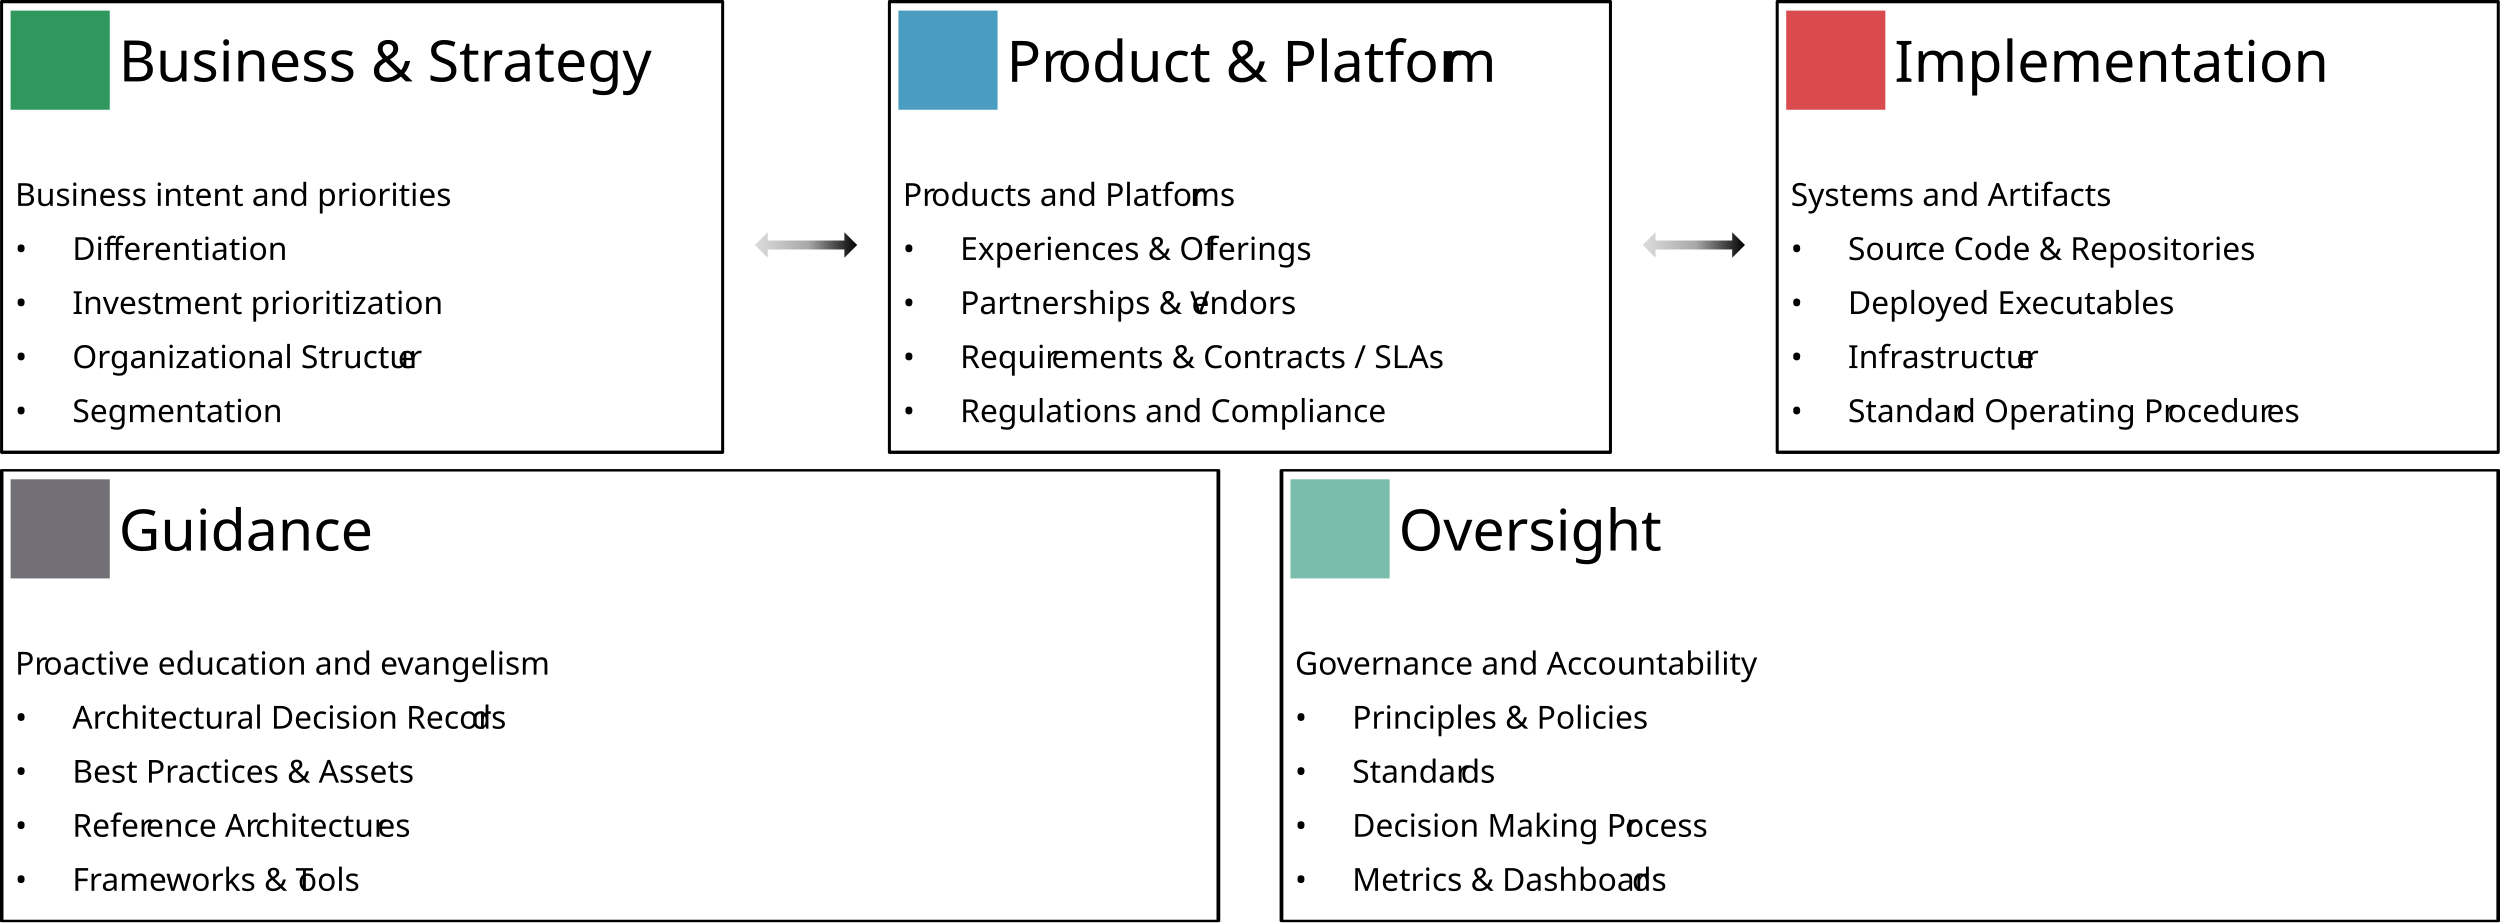
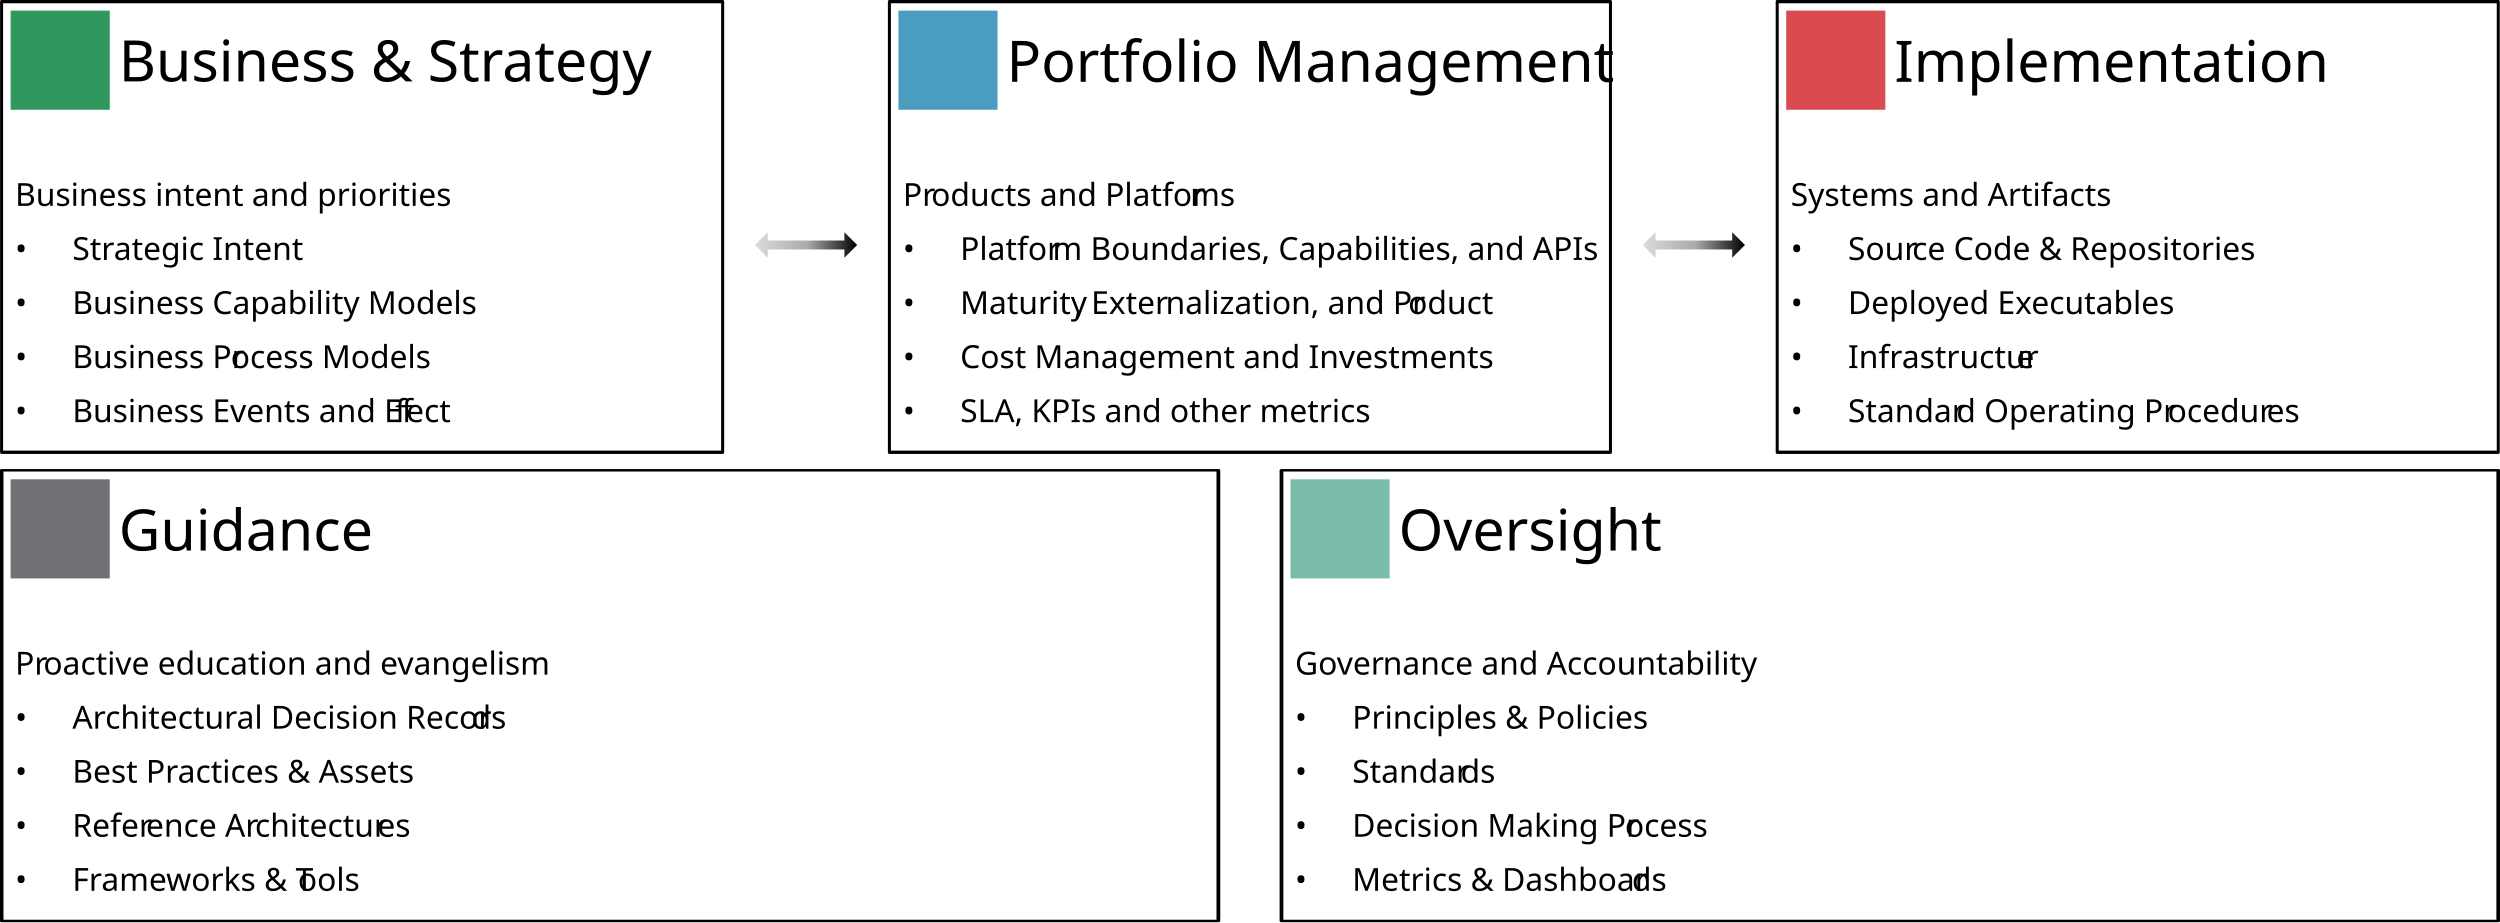
<svg xmlns="http://www.w3.org/2000/svg" width="100%" height="100%" viewBox="0 0 3276 1209" version="1.1" xml:space="preserve" style="fill-rule:evenodd;clip-rule:evenodd;stroke-linecap:round;stroke-linejoin:round;stroke-miterlimit:1.5;">
  <g transform="matrix(1,0,0,1,-33.3497,-33.3497)">
    <g id="Artboard1" transform="matrix(1.01033,0,0,0.996729,-97.0996,-66.7265)">
      <rect x="96.107" y="66.945" width="3318.44" height="2328.28" style="fill:none;" />
+       <g transform="matrix(0.859627,0,0,0.960491,2353.74,12.3626)">
+         <rect x="93.548" y="93.84" width="1087.93" height="616.861" style="fill:none;stroke:black;stroke-width:4.56px;" />
+       </g>
      <g transform="matrix(0.859627,0,0,0.960491,50.7609,12.3626)">
        <rect x="93.548" y="93.84" width="1087.93" height="616.861" style="fill:none;stroke:black;stroke-width:4.56px;" />
      </g>
      <g id="Green-Pantome-P-138-8-U" transform="matrix(0.980242,0,0,0.964849,40.6785,15.5306)">
        <rect x="104.249" y="102.414" width="131.184" height="135.096" style="fill:rgb(48,152,95);" />
      </g>
      <g transform="matrix(0.989773,0,0,1.00328,42.8763,10.6738)">
        <text x="242.757px" y="196.134px" style="font-family:'Avenir-Book', 'Avenir';font-size:75px;">Business &amp; Strategy</text>
      </g>
      <g transform="matrix(0.989773,0,0,1.00328,-91.5613,236.33)">
        <text x="242.757px" y="134.323px" style="font-family:'Avenir-Book', 'Avenir';font-size:41.667px;">Business intent and priorities</text>
-         <text x="242.757px" y="205.157px" style="font-family:'Avenir-Book', 'Avenir';font-size:41.667px;">•	<tspan x="317.757px " y="205.157px ">D</tspan>if<tspan x="370.215px 382.548px 405.715px 418.798px 441.965px " y="205.157px 205.157px 205.157px 205.157px 205.157px ">feren</tspan>tiation</text>
-         <text x="242.757px" y="275.99px" style="font-family:'Avenir-Book', 'Avenir';font-size:41.667px;">•	<tspan x="317.757px " y="275.99px ">I</tspan>nvestment prioritization</text>
-         <text x="242.757px" y="346.823px" style="font-family:'Avenir-Book', 'Avenir';font-size:41.667px;">•	<tspan x="317.757px 352.507px 365.59px 391.048px " y="346.823px 346.823px 346.823px 346.823px ">Orga</tspan>nizational Structur<tspan x="744.298px " y="346.823px ">e</tspan>
-         </text>
-         <text x="242.757px" y="417.657px" style="font-family:'Avenir-Book', 'Avenir';font-size:41.667px;">•	<tspan x="317.757px " y="417.657px ">S</tspan>egmentation</text>
+         <text x="242.757px" y="205.157px" style="font-family:'Avenir-Book', 'Avenir';font-size:41.667px;">•	<tspan x="317.757px " y="205.157px ">S</tspan>trategic Intent</text>
+         <text x="242.757px" y="275.99px" style="font-family:'Avenir-Book', 'Avenir';font-size:41.667px;">•	<tspan x="317.757px " y="275.99px ">B</tspan>usiness Capability Models</text>
+         <text x="242.757px" y="346.823px" style="font-family:'Avenir-Book', 'Avenir';font-size:41.667px;">•	<tspan x="317.757px " y="346.823px ">B</tspan>usiness Pr<tspan x="525.34px 550.048px " y="346.823px 346.823px ">oc</tspan>ess Models</text>
+         <text x="242.757px" y="417.657px" style="font-family:'Avenir-Book', 'Avenir';font-size:41.667px;">•	<tspan x="317.757px " y="417.657px ">B</tspan>usiness Events and Ef<tspan x="740.757px 753.09px " y="417.657px 417.657px ">fe</tspan>ct</text>
      </g>
      <g transform="matrix(1.45062,0,0,0.960491,1655.49,628.551)">
        <rect x="93.548" y="93.84" width="1087.93" height="616.861" style="fill:none;stroke:black;stroke-width:3.37px;" />
      </g>
      <g id="Pantome-P-127-4-U" transform="matrix(0.980242,0,0,0.964849,1700.69,631.719)">
        <rect x="104.249" y="102.414" width="131.184" height="135.096" style="fill:rgb(122,189,172);" />
      </g>
      <g transform="matrix(0.989773,0,0,1.00328,1702.89,627.373)">
        <text x="242.757px" y="196.134px" style="font-family:'Avenir-Book', 'Avenir';font-size:75px;">Oversight</text>
      </g>
      <g transform="matrix(0.989773,0,0,1.00328,1568.45,852.519)">
        <text x="242.757px" y="134.323px" style="font-family:'Avenir-Book', 'Avenir';font-size:41.667px;">Gover<tspan x="357.715px 380.882px " y="134.323px 134.323px ">na</tspan>nce and Accountability</text>
        <text x="242.757px" y="205.157px" style="font-family:'Avenir-Book', 'Avenir';font-size:41.667px;">•	<tspan x="317.757px " y="205.157px ">P</tspan>rinciples &amp; Policies</text>
        <text x="242.757px" y="275.99px" style="font-family:'Avenir-Book', 'Avenir';font-size:41.667px;">•	<tspan x="317.757px " y="275.99px ">S</tspan>tandar<tspan x="459.715px 485.173px " y="275.99px 275.99px ">ds</tspan>
        </text>
        <text x="242.757px" y="346.823px" style="font-family:'Avenir-Book', 'Avenir';font-size:41.667px;">•	<tspan x="317.757px " y="346.823px ">D</tspan>ecision Making Pr<tspan x="675.09px 699.798px " y="346.823px 346.823px ">oc</tspan>ess</text>
        <text x="242.757px" y="417.657px" style="font-family:'Avenir-Book', 'Avenir';font-size:41.667px;">•	<tspan x="317.757px " y="417.657px ">M</tspan>etrics &amp; Dashboar<tspan x="684.298px 709.757px " y="417.657px 417.657px ">ds</tspan>
        </text>
      </g>
      <g transform="matrix(0.859627,0,0,0.960491,1202.25,12.3626)">
        <rect x="93.548" y="93.84" width="1087.93" height="616.861" style="fill:none;stroke:black;stroke-width:4.56px;" />
      </g>
      <g id="Blue-Pantome-P-116-5-U" transform="matrix(0.980242,0,0,0.964849,1192.17,15.5306)">
        <rect x="104.249" y="102.414" width="131.184" height="135.096" style="fill:rgb(74,156,193);" />
      </g>
      <g transform="matrix(0.989773,0,0,1.00328,1194.36,11.1838)">
-         <text x="242.757px" y="196.134px" style="font-family:'Avenir-Book', 'Avenir';font-size:75px;">Pr<tspan x="309.357px 353.832px " y="196.134px 196.134px ">od</tspan>uct &amp; Platfor<tspan x="814.707px " y="196.134px ">m</tspan>
-         </text>
+         <text x="242.757px" y="196.134px" style="font-family:'Avenir-Book', 'Avenir';font-size:75px;">Portfolio Management</text>
      </g>
      <g transform="matrix(0.989773,0,0,1.00328,1059.93,236.33)">
        <text x="242.757px" y="134.323px" style="font-family:'Avenir-Book', 'Avenir';font-size:41.667px;">Pr<tspan x="279.757px 304.465px " y="134.323px 134.323px ">od</tspan>ucts and Platfor<tspan x="619.173px 654.673px " y="134.323px 134.323px ">ms</tspan>
        </text>
-         <text x="242.757px" y="205.157px" style="font-family:'Avenir-Book', 'Avenir';font-size:41.667px;">•	<tspan x="317.757px " y="205.157px ">E</tspan>xperiences &amp; Of<tspan x="641.173px 653.507px " y="205.157px 205.157px ">fe</tspan>rings</text>
-         <text x="242.757px" y="275.99px" style="font-family:'Avenir-Book', 'Avenir';font-size:41.667px;">•	<tspan x="317.757px " y="275.99px ">P</tspan>artnerships &amp; V<tspan x="620.923px 644.09px " y="275.99px 275.99px ">en</tspan>dors</text>
-         <text x="242.757px" y="346.823px" style="font-family:'Avenir-Book', 'Avenir';font-size:41.667px;">•	<tspan x="317.757px " y="346.823px ">R</tspan>equir<tspan x="437.34px 460.507px " y="346.823px 346.823px ">em</tspan>ents &amp; Contracts / SLAs</text>
-         <text x="242.757px" y="417.657px" style="font-family:'Avenir-Book', 'Avenir';font-size:41.667px;">•	<tspan x="317.757px " y="417.657px ">R</tspan>egulations and Compliance</text>
+         <text x="242.757px" y="205.157px" style="font-family:'Avenir-Book', 'Avenir';font-size:41.667px;">•	<tspan x="317.757px " y="205.157px ">P</tspan>latfor<tspan x="438.757px 474.257px " y="205.157px 205.157px ">m </tspan>Boundaries, Capabilities, and APIs</text>
+         <text x="242.757px" y="275.99px" style="font-family:'Avenir-Book', 'Avenir';font-size:41.667px;">•	<tspan x="317.757px " y="275.99px ">M</tspan>aturity<tspan x="467.382px 478.965px " y="275.99px 275.99px ">, </tspan>Exter<tspan x="586.923px 610.09px " y="275.99px 275.99px ">na</tspan>lization, and Pr<tspan x="904.798px 929.507px " y="275.99px 275.99px ">od</tspan>uct</text>
+         <text x="242.757px" y="346.823px" style="font-family:'Avenir-Book', 'Avenir';font-size:41.667px;">•	<tspan x="317.757px " y="346.823px ">C</tspan>ost Management and Investments</text>
+         <text x="242.757px" y="417.657px" style="font-family:'Avenir-Book', 'Avenir';font-size:41.667px;">•	<tspan x="317.757px " y="417.657px ">S</tspan>LA, KPIs and other metrics</text>
      </g>
      <g id="Red-Pantome-P-48-8-U" transform="matrix(0.980242,0,0,0.964849,2343.65,15.5306)">
        <rect x="104.249" y="102.414" width="131.184" height="135.096" style="fill:rgb(218,75,79);" />
      </g>
      <g transform="matrix(0.989773,0,0,1.00328,2345.85,11.1838)">
        <text x="242.757px" y="196.134px" style="font-family:'Avenir-Book', 'Avenir';font-size:75px;">Implementation</text>
      </g>
      <g transform="matrix(0.989773,0,0,1.00328,2211.41,236.33)">
        <text x="242.757px" y="134.323px" style="font-family:'Avenir-Book', 'Avenir';font-size:41.667px;">Systems and Artifacts</text>
        <text x="242.757px" y="205.157px" style="font-family:'Avenir-Book', 'Avenir';font-size:41.667px;">•	<tspan x="317.757px " y="205.157px ">S</tspan>our<tspan x="401.882px 421.965px " y="205.157px 205.157px ">ce</tspan> Code &amp; Repositories</text>
        <text x="242.757px" y="275.99px" style="font-family:'Avenir-Book', 'Avenir';font-size:41.667px;">•	<tspan x="317.757px " y="275.99px ">D</tspan>eployed Executables</text>
        <text x="242.757px" y="346.823px" style="font-family:'Avenir-Book', 'Avenir';font-size:41.667px;">•	<tspan x="317.757px " y="346.823px ">I</tspan>nfrastructur<tspan x="538.465px " y="346.823px ">e</tspan>
        </text>
        <text x="242.757px" y="417.657px" style="font-family:'Avenir-Book', 'Avenir';font-size:41.667px;">•	<tspan x="317.757px " y="417.657px ">S</tspan>tandar<tspan x="459.715px 485.173px " y="417.657px 417.657px ">d </tspan>Operating Pr<tspan x="736.632px 761.34px " y="417.657px 417.657px ">oc</tspan>edur<tspan x="866.298px 889.465px " y="417.657px 417.657px ">es</tspan>
        </text>
-       </g>
-       <g transform="matrix(0.859627,0,0,0.960491,2353.74,12.3626)">
-         <rect x="93.548" y="93.84" width="1087.93" height="616.861" style="fill:none;stroke:black;stroke-width:4.56px;" />
      </g>
      <g transform="matrix(0.989773,0,0,1.00328,30.8146,29.7887)">
        <path d="M1105.29,397.275L1105.29,408.161L1088.54,391.413L1105.29,374.665L1105.29,385.551L1205.78,385.551L1205.78,374.665L1222.53,391.413L1205.78,408.161L1205.78,397.275L1105.29,397.275Z" style="fill:url(#_Linear1);" />
      </g>
      <g transform="matrix(0.989773,0,0,1.00328,1182.3,29.7887)">
        <path d="M1105.29,397.275L1105.29,408.161L1088.54,391.413L1105.29,374.665L1105.29,385.551L1205.78,385.551L1205.78,374.665L1222.53,391.413L1205.78,408.161L1205.78,397.275L1105.29,397.275Z" style="fill:url(#_Linear2);" />
      </g>
      <g transform="matrix(1.45062,0,0,0.960491,-4.52526,628.551)">
        <rect x="93.548" y="93.84" width="1087.93" height="616.861" style="fill:none;stroke:black;stroke-width:3.37px;" />
      </g>
      <g id="Pantome-P-179-9-U" transform="matrix(0.980242,0,0,0.964849,40.6785,631.719)">
        <rect x="104.249" y="102.414" width="131.184" height="135.096" style="fill:rgb(114,112,118);" />
      </g>
      <g transform="matrix(0.989773,0,0,1.00328,42.8763,627.373)">
        <text x="242.757px" y="196.134px" style="font-family:'Avenir-Book', 'Avenir';font-size:75px;">Guidance</text>
      </g>
      <g transform="matrix(0.989773,0,0,1.00328,-91.5613,852.519)">
        <text x="242.757px" y="134.323px" style="font-family:'Avenir-Book', 'Avenir';font-size:41.667px;">Pr<tspan x="279.757px 304.465px " y="134.323px 134.323px ">oa</tspan>ctive education and evangelism</text>
        <text x="242.757px" y="205.157px" style="font-family:'Avenir-Book', 'Avenir';font-size:41.667px;">•	<tspan x="317.757px 346.34px 359.423px 379.507px " y="205.157px 205.157px 205.157px 205.157px ">Arch</tspan>itectural Decision Recor<tspan x="840.882px 866.34px " y="205.157px 205.157px ">ds</tspan>
        </text>
        <text x="242.757px" y="275.99px" style="font-family:'Avenir-Book', 'Avenir';font-size:41.667px;">•	<tspan x="317.757px " y="275.99px ">B</tspan>est Practices &amp; Assets</text>
        <text x="242.757px" y="346.823px" style="font-family:'Avenir-Book', 'Avenir';font-size:41.667px;">•	<tspan x="317.757px " y="346.823px ">R</tspan>efer<tspan x="414.215px 437.382px " y="346.823px 346.823px ">en</tspan>ce Ar<tspan x="557.048px 577.132px " y="346.823px 346.823px ">ch</tspan>itectur<tspan x="717.465px 740.632px " y="346.823px 346.823px ">es</tspan>
        </text>
        <text x="242.757px" y="417.657px" style="font-family:'Avenir-Book', 'Avenir';font-size:41.667px;">•	<tspan x="317.757px " y="417.657px ">F</tspan>rameworks &amp; T<tspan x="613.298px 638.007px " y="417.657px 417.657px ">oo</tspan>ls</text>
      </g>
    </g>
  </g>
  <defs>
    <linearGradient id="_Linear1" x1="0" y1="0" x2="1" y2="0" gradientUnits="userSpaceOnUse" gradientTransform="matrix(133.983,0,0,33.4958,1088.54,391.413)">
      <stop offset="0" style="stop-color:rgb(220,220,220);stop-opacity:1" />
      <stop offset="0.52" style="stop-color:rgb(169,169,169);stop-opacity:1" />
      <stop offset="1" style="stop-color:black;stop-opacity:1" />
    </linearGradient>
    <linearGradient id="_Linear2" x1="0" y1="0" x2="1" y2="0" gradientUnits="userSpaceOnUse" gradientTransform="matrix(133.983,0,0,33.4958,1088.54,391.413)">
      <stop offset="0" style="stop-color:rgb(220,220,220);stop-opacity:1" />
      <stop offset="0.52" style="stop-color:rgb(169,169,169);stop-opacity:1" />
      <stop offset="1" style="stop-color:black;stop-opacity:1" />
    </linearGradient>
  </defs>
</svg>
